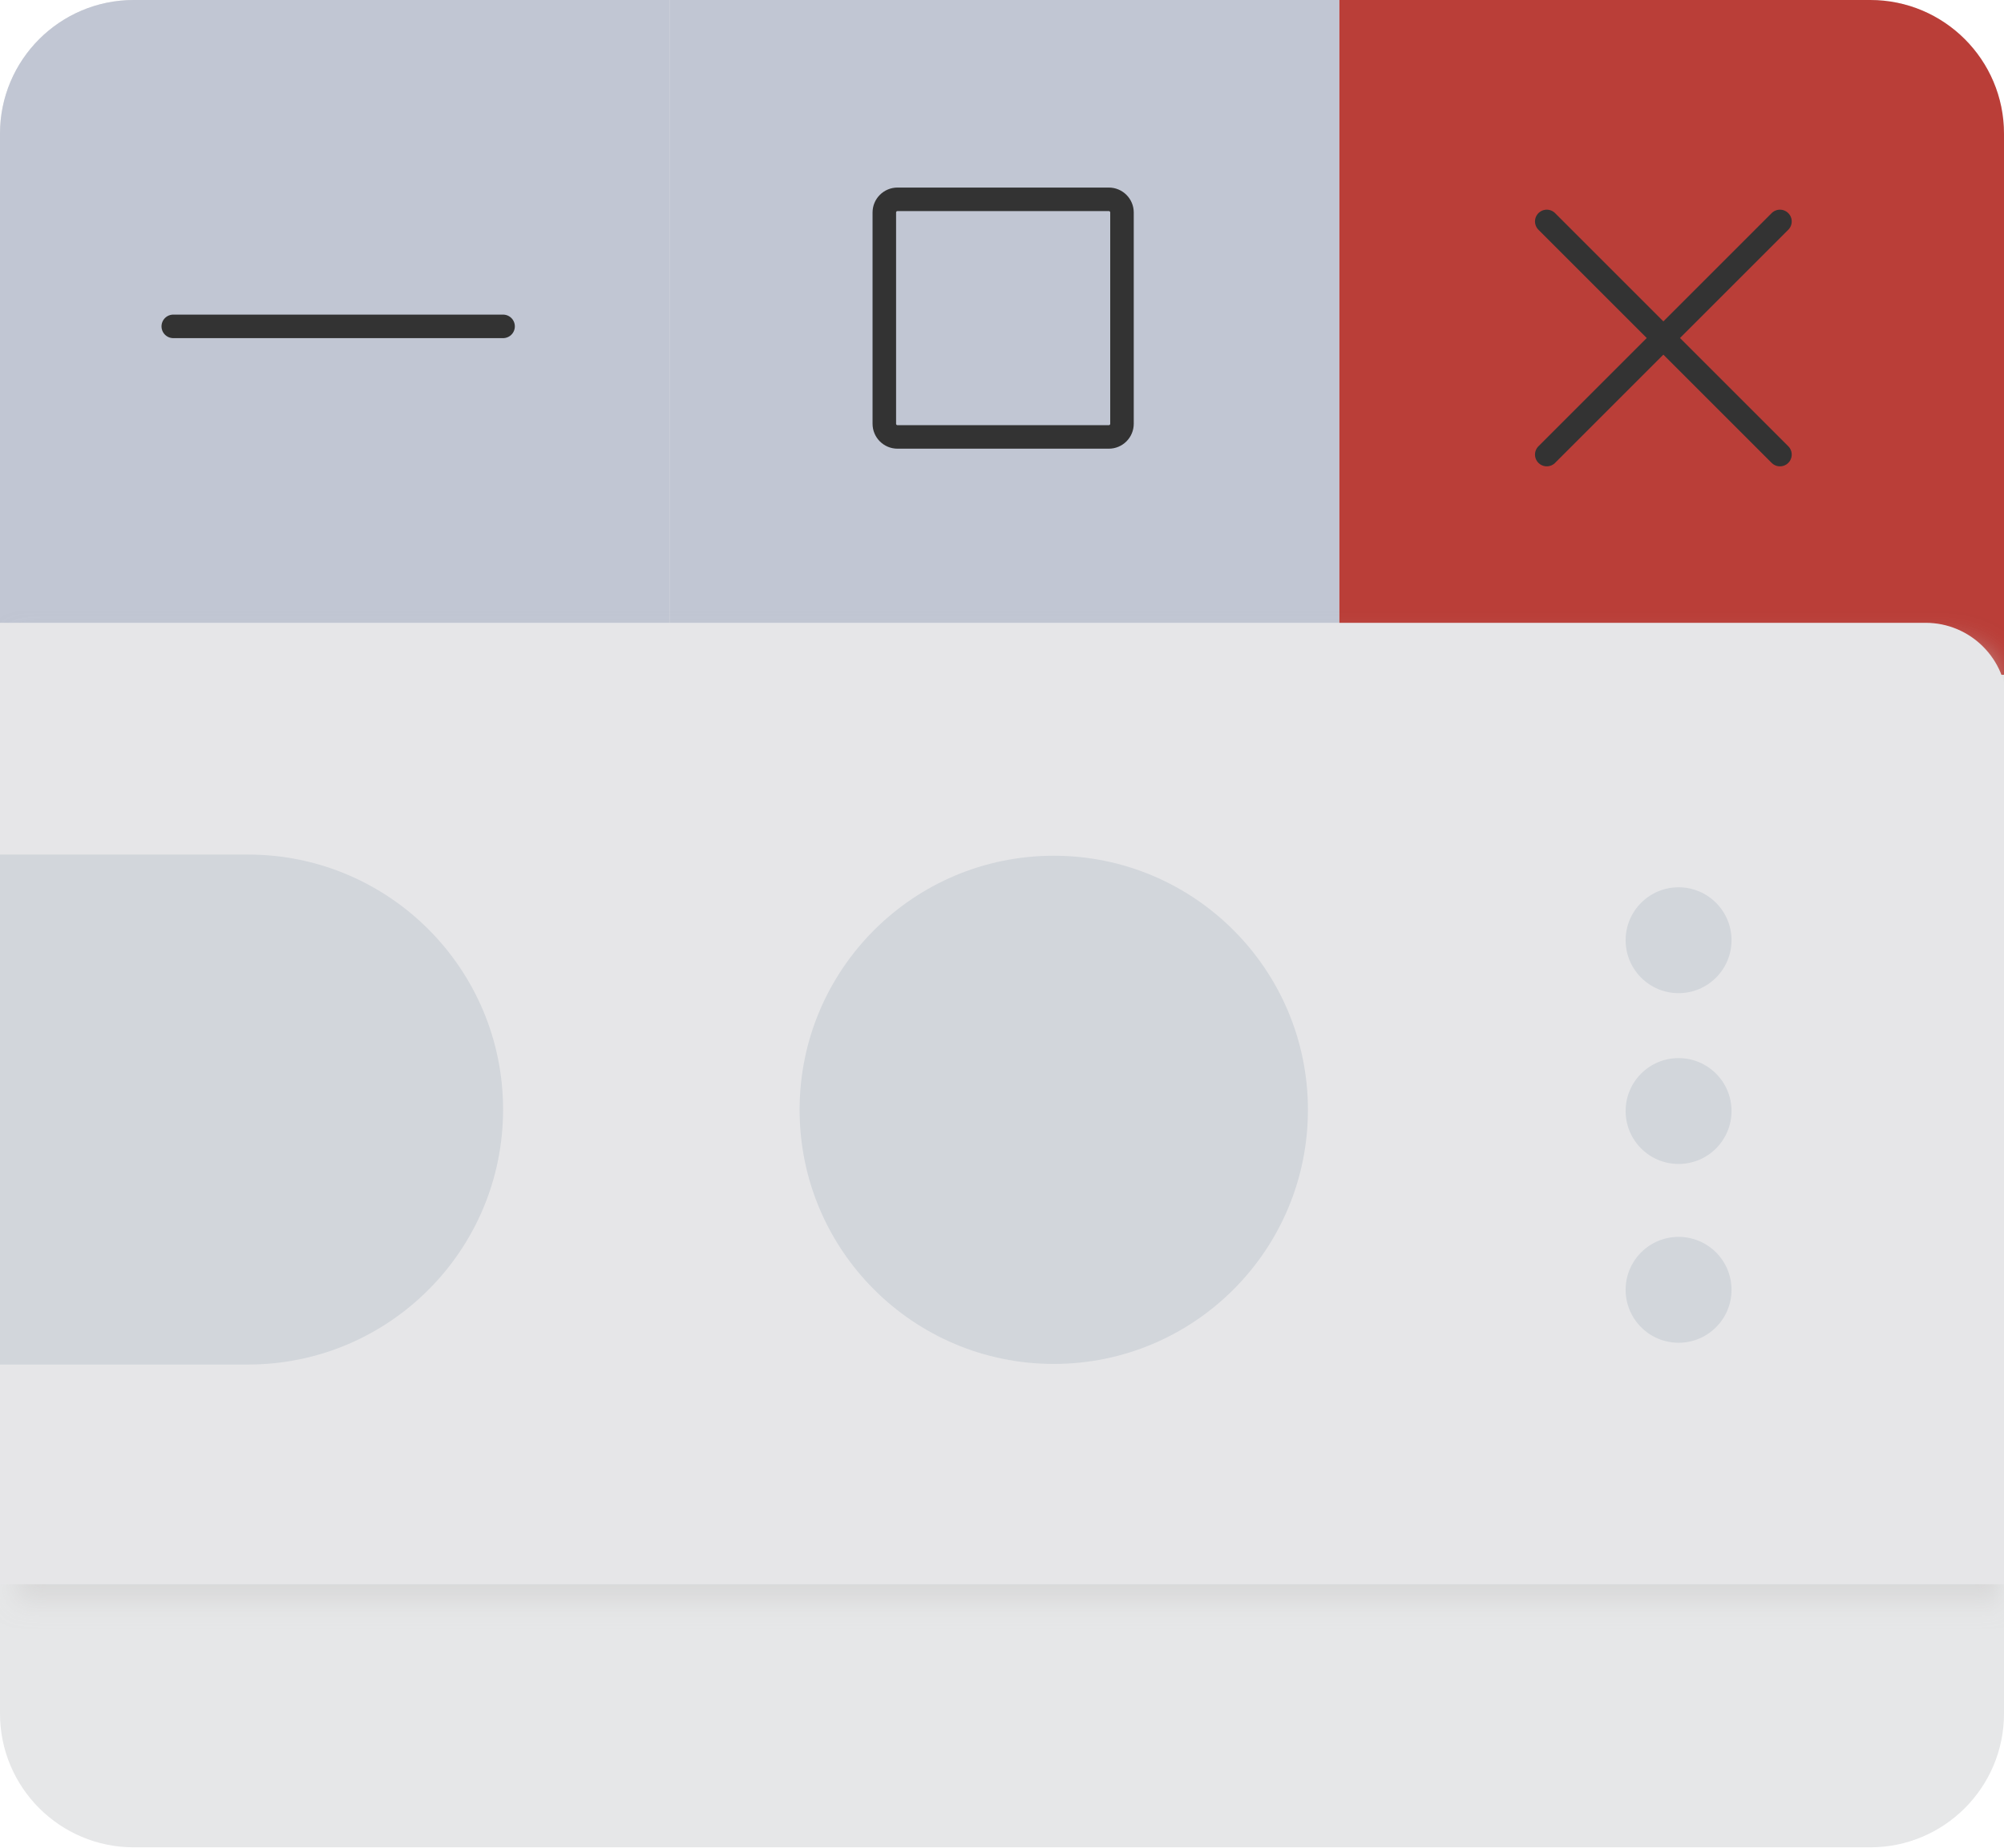
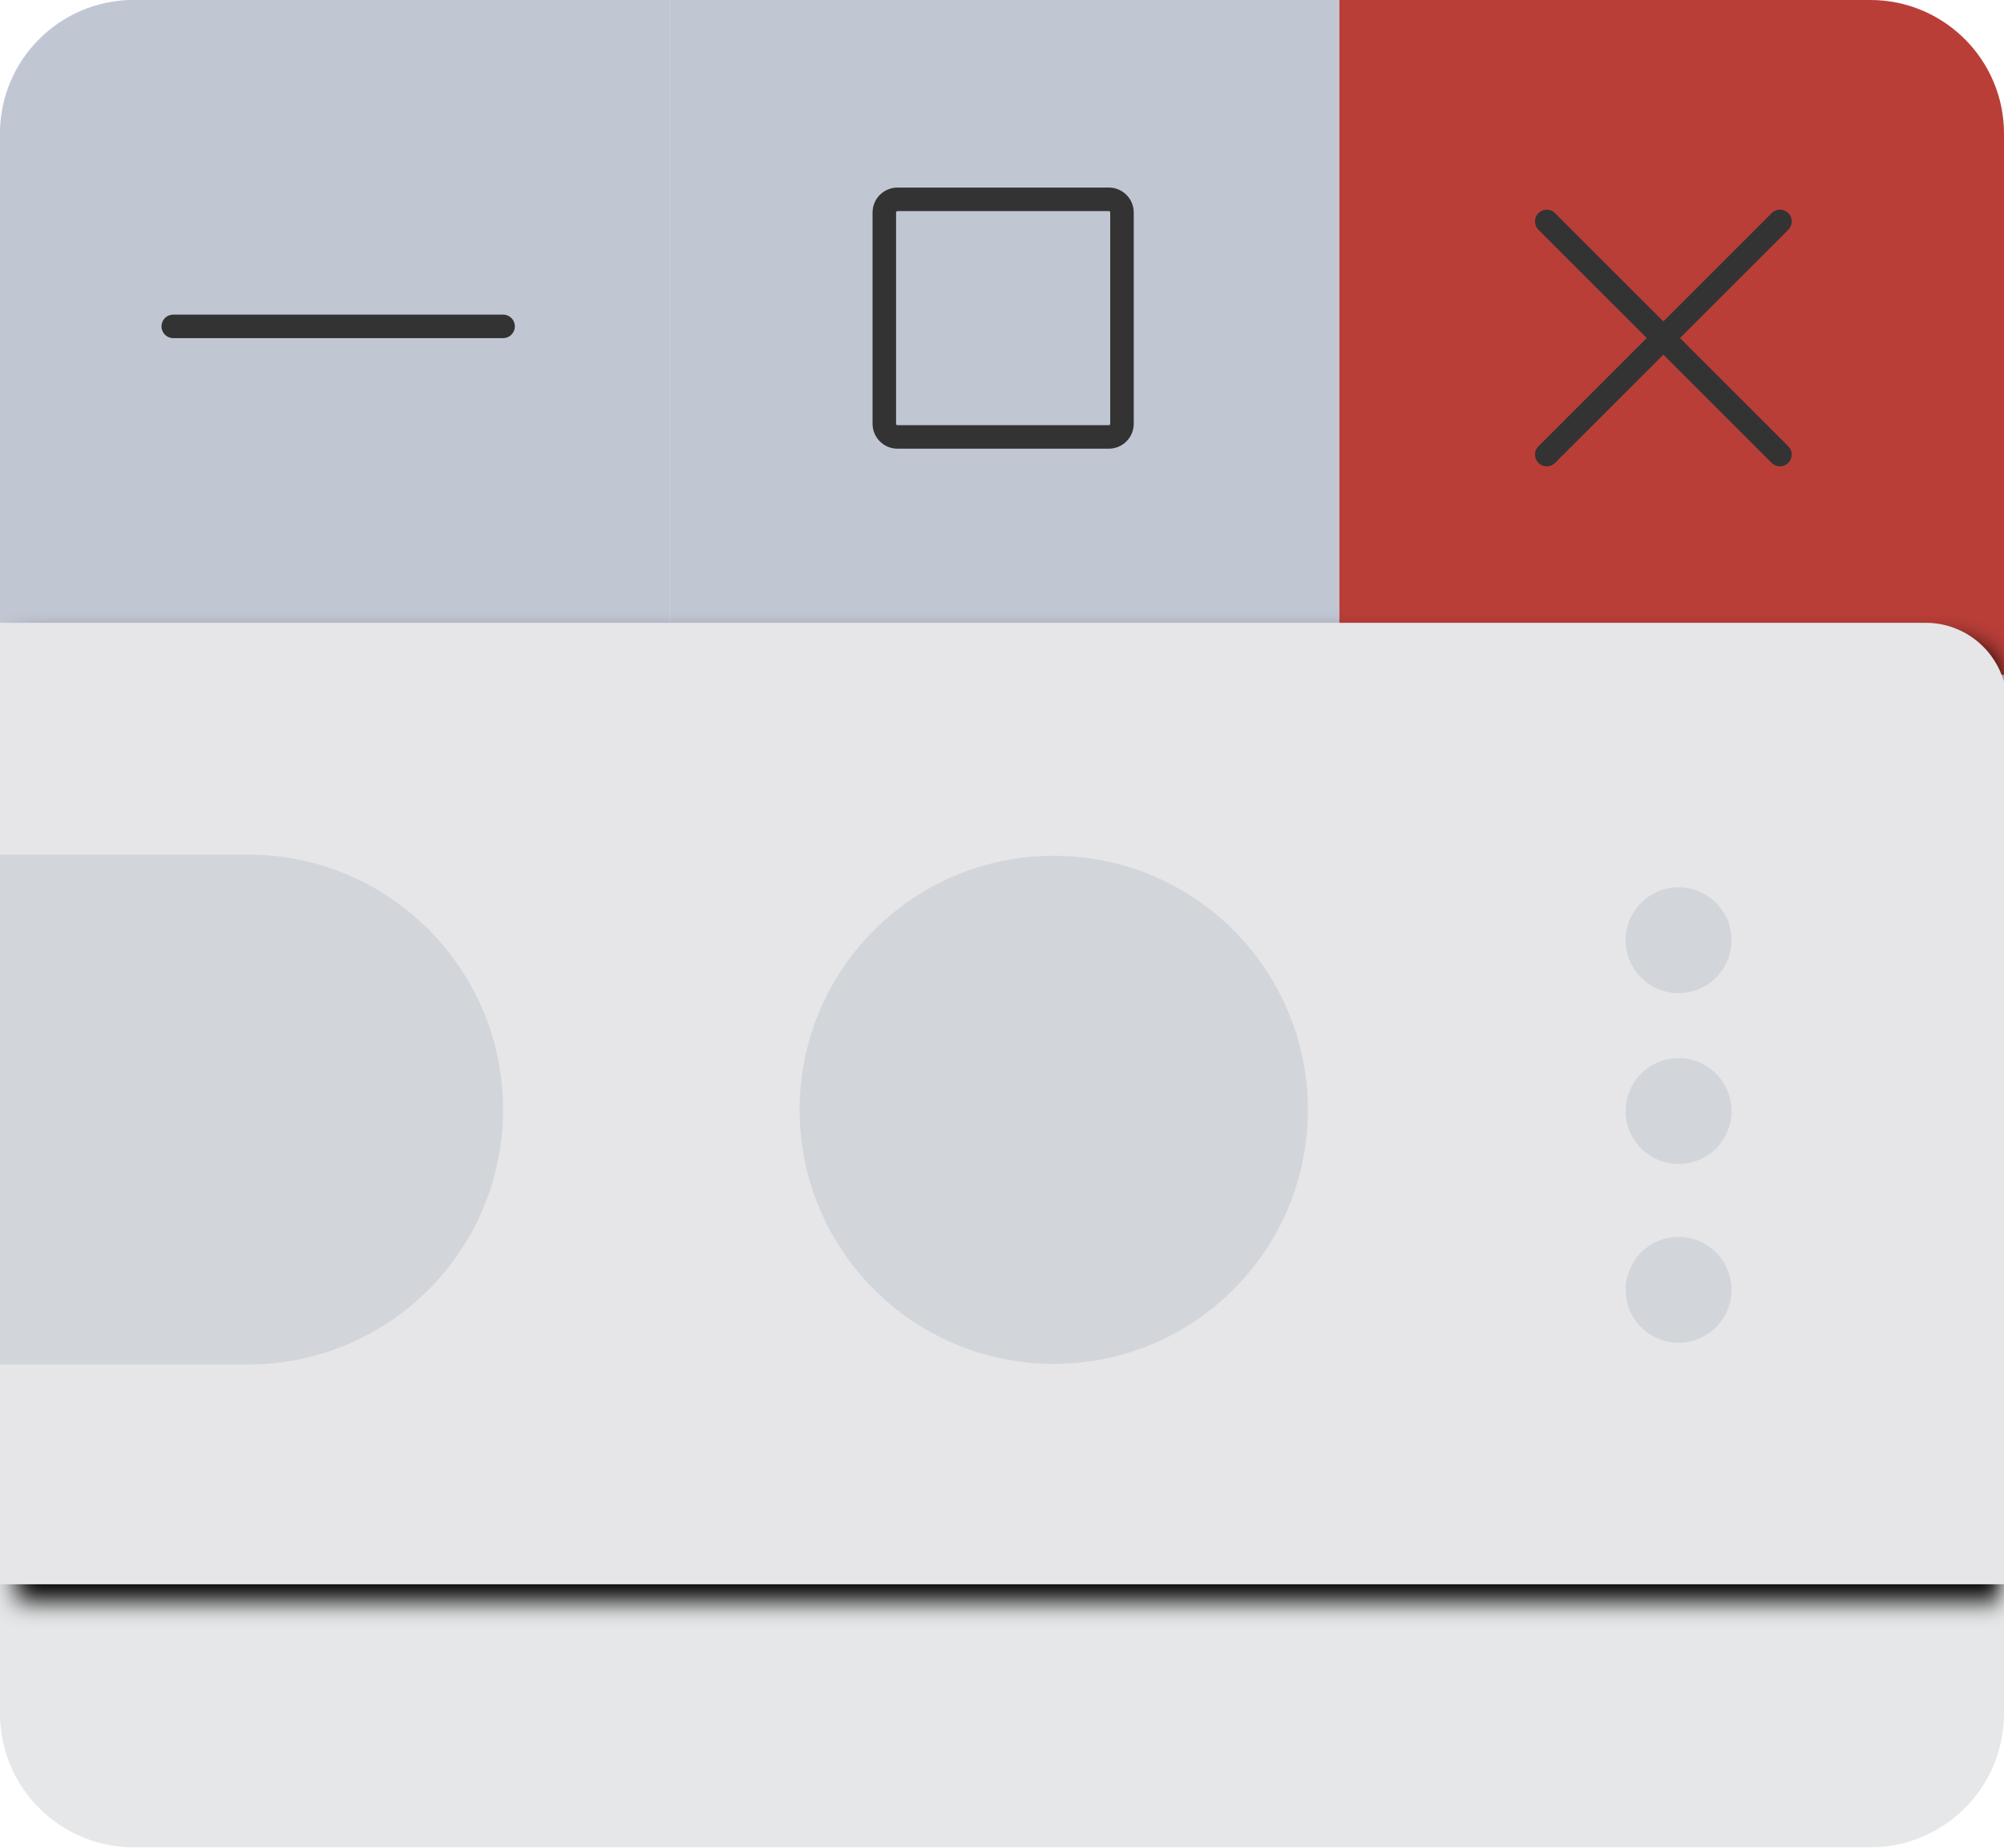
<svg xmlns="http://www.w3.org/2000/svg" id="Layer_2" viewBox="0 0 851.55 785.18">
  <defs>
    <style>
      .cls-1, .cls-2 {
        stroke: #333;
        stroke-linecap: round;
        stroke-miterlimit: 10;
        stroke-width: 10px;
      }

      .cls-1, .cls-3 {
        fill: none;
      }

      .cls-2 {
        fill: #494949;
      }

      .cls-4 {
        fill: #c1c6d3;
      }

      .cls-5 {
        clip-path: url(#clippath-1);
      }

      .cls-6 {
        fill: #d2d6db;
      }

      .cls-7 {
        fill: #ba3e38;
      }

      .cls-8 {
        fill: #e6e6e8;
        filter: url(#drop-shadow-1);
      }

      .cls-9 {
        clip-path: url(#clippath);
      }

      .cls-10 {
        fill: #e6e7e8;
      }
    </style>
    <clipPath id="clippath">
      <rect class="cls-3" width="851.55" height="785.18" rx="56.84" ry="56.84" />
    </clipPath>
    <clipPath id="clippath-1">
      <rect class="cls-3" x="-8.55" y="-5.74" width="867.41" height="292.55" />
    </clipPath>
    <filter id="drop-shadow-1" filterUnits="userSpaceOnUse">
      <feOffset dx="7" dy="7" />
      <feGaussianBlur result="blur" stdDeviation="5" />
-       <feFlood flood-color="#cccaca" flood-opacity=".5" />
+       <feFlood floodColor="#cccaca" floodOpacity=".5" />
      <feComposite in2="blur" operator="in" />
      <feComposite in="SourceGraphic" />
    </filter>
  </defs>
  <g id="Layer_1-2" data-name="Layer_1">
    <g>
      <g class="cls-9">
        <rect class="cls-10" x="-2.87" y="-2.33" width="857.18" height="787.51" />
        <g class="cls-5">
          <rect class="cls-4" x="0" y="-1.83" width="284.53" height="271.35" />
          <rect class="cls-7" x="569.05" y="-1.83" width="284.53" height="293.55" />
          <rect class="cls-4" x="284.53" y="-1.83" width="284.53" height="271.35" />
        </g>
        <path class="cls-8" d="M-1.35,264.72h819.59c19.07,0,34.53,15.46,34.53,34.53v374.09H-1.35" />
        <path class="cls-6" d="M0,363.22h105.39c59.86,0,108.38,48.52,108.38,108.38h0c0,59.86-48.52,108.38-108.38,108.38H0" />
      </g>
      <line class="cls-2" x1="756.35" y1="94.12" x2="657.26" y2="193.21" />
      <line class="cls-2" x1="657.26" y1="94.12" x2="756.35" y2="193.21" />
      <line class="cls-1" x1="73.63" y1="138.72" x2="213.77" y2="138.72" />
      <rect class="cls-1" x="375.77" y="84.72" width="100.99" height="100.99" rx="5.6" ry="5.6" />
      <circle class="cls-6" cx="447.77" cy="471.72" r="108" />
      <circle class="cls-6" cx="713.27" cy="472.23" r="22.5" />
      <circle class="cls-6" cx="713.27" cy="548.22" r="22.5" />
      <circle class="cls-6" cx="713.27" cy="399.63" r="22.5" />
    </g>
  </g>
</svg>
